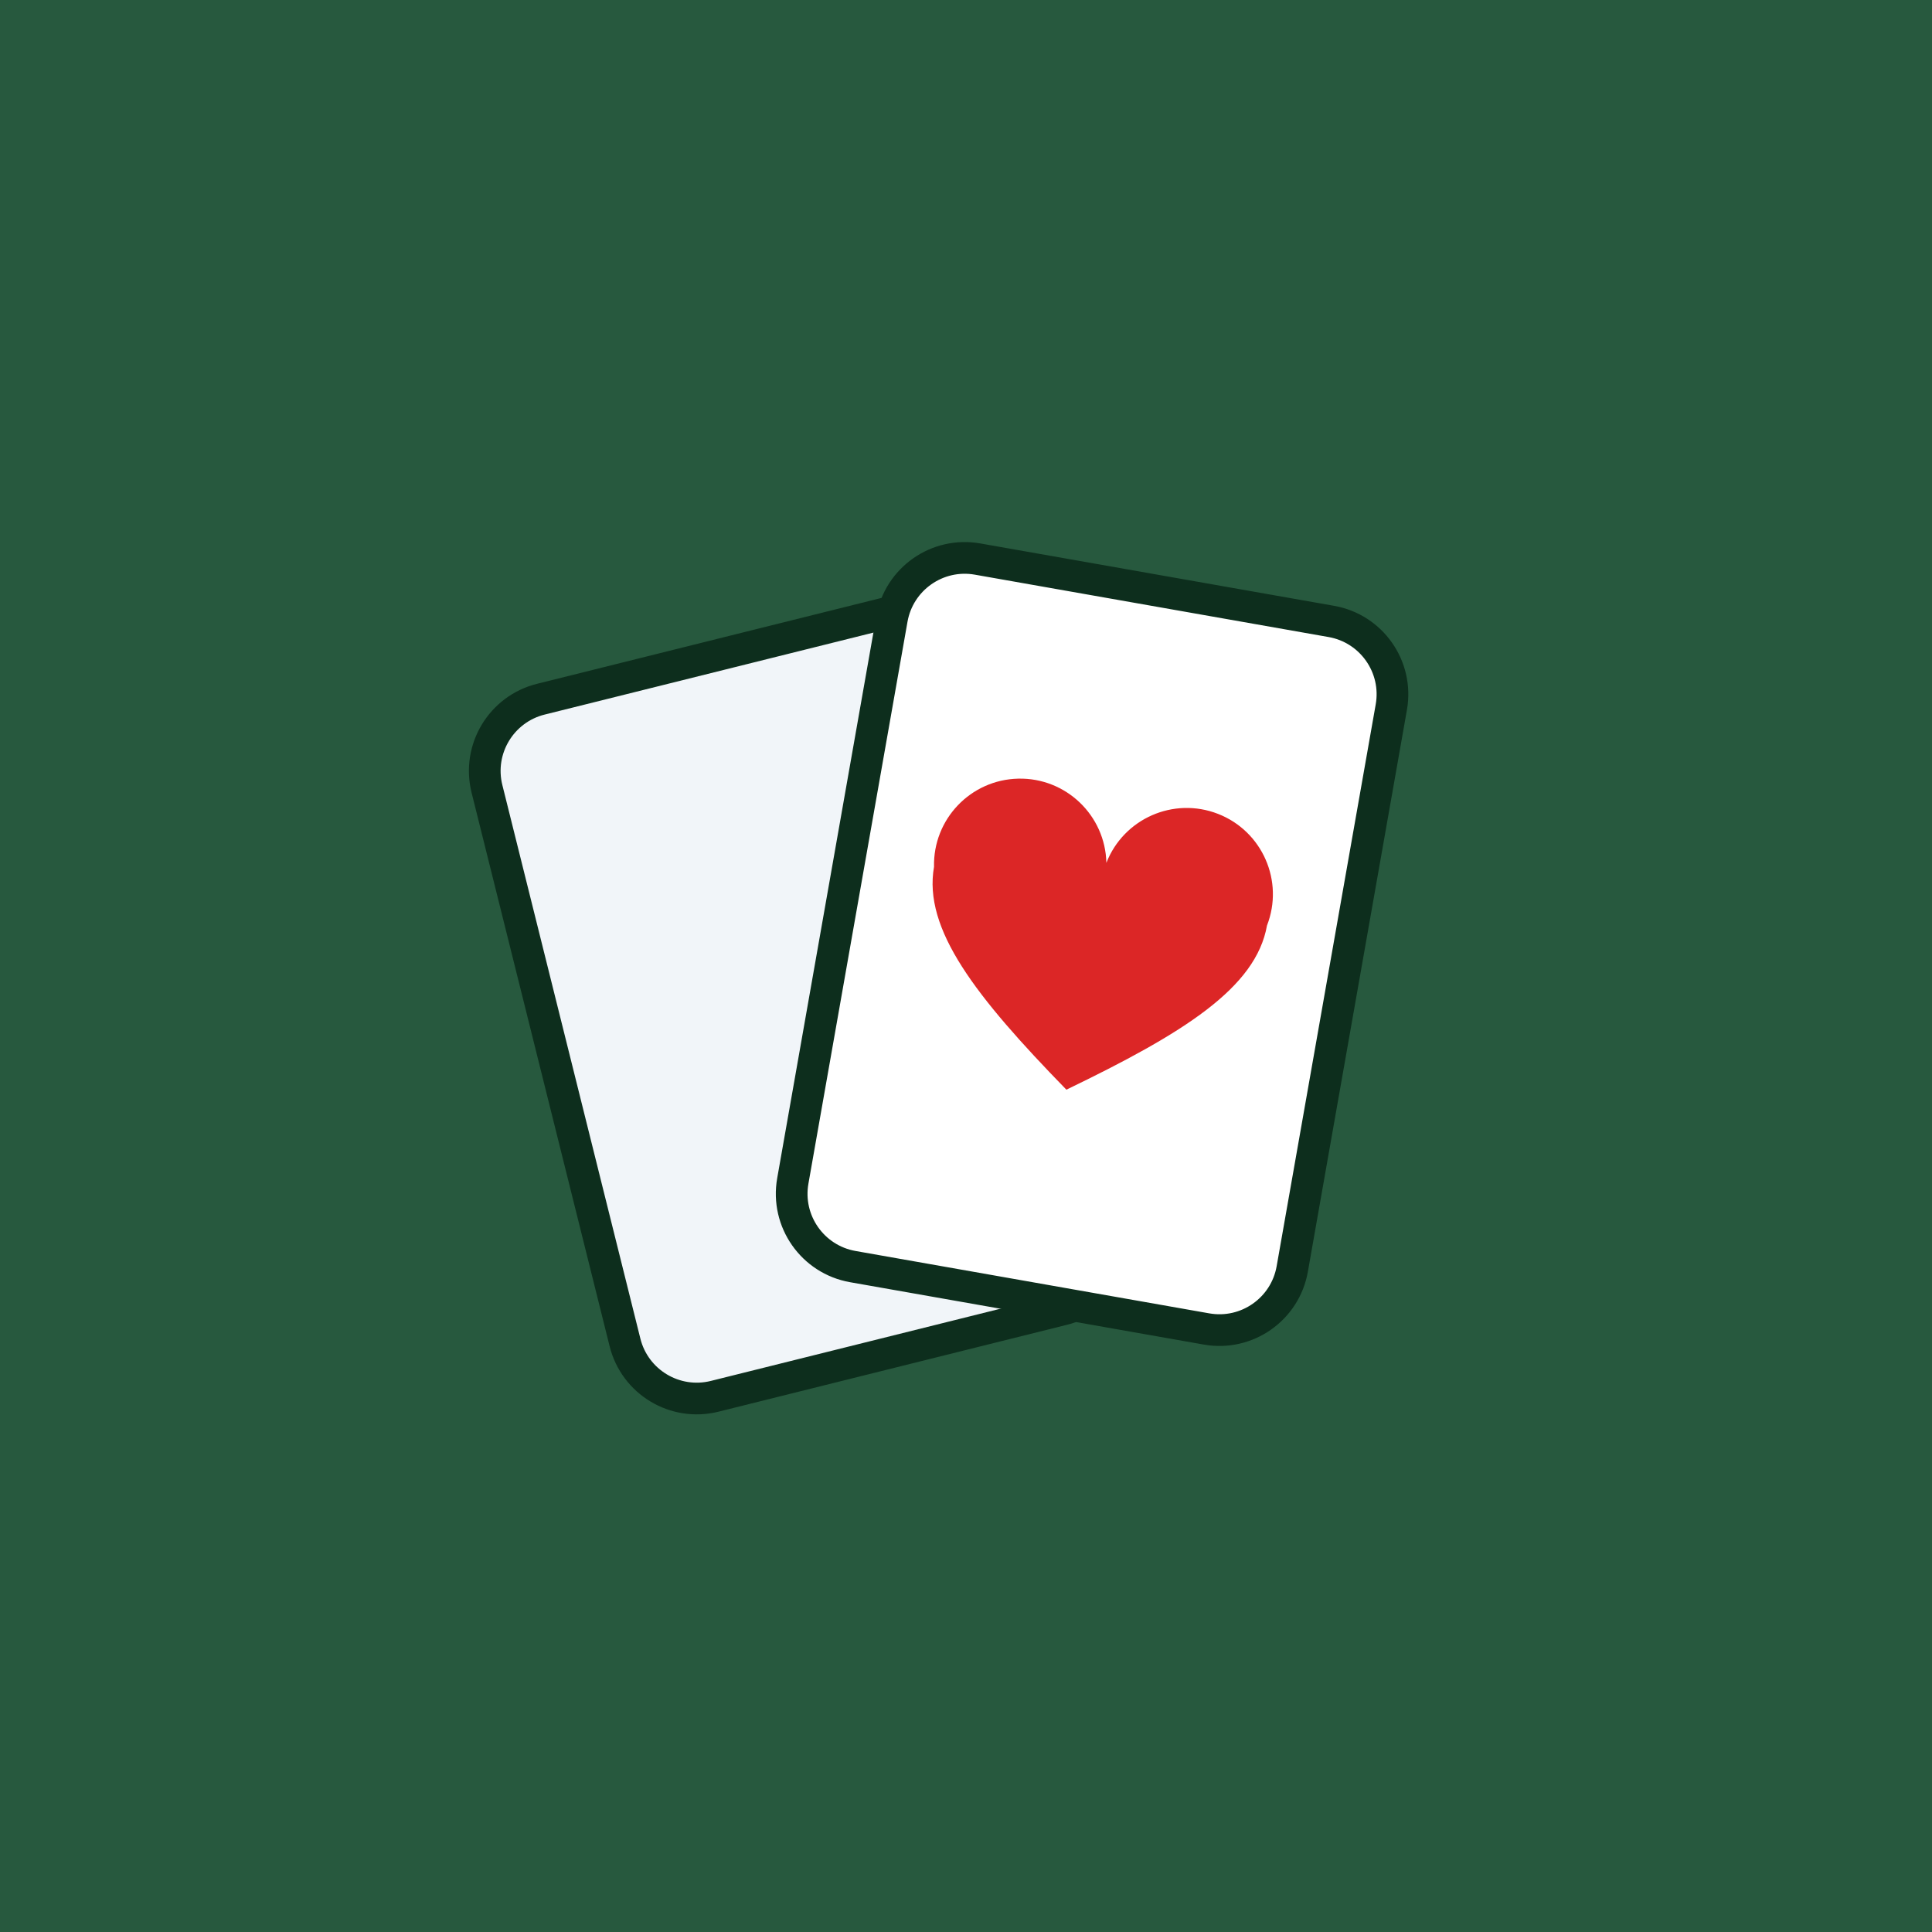
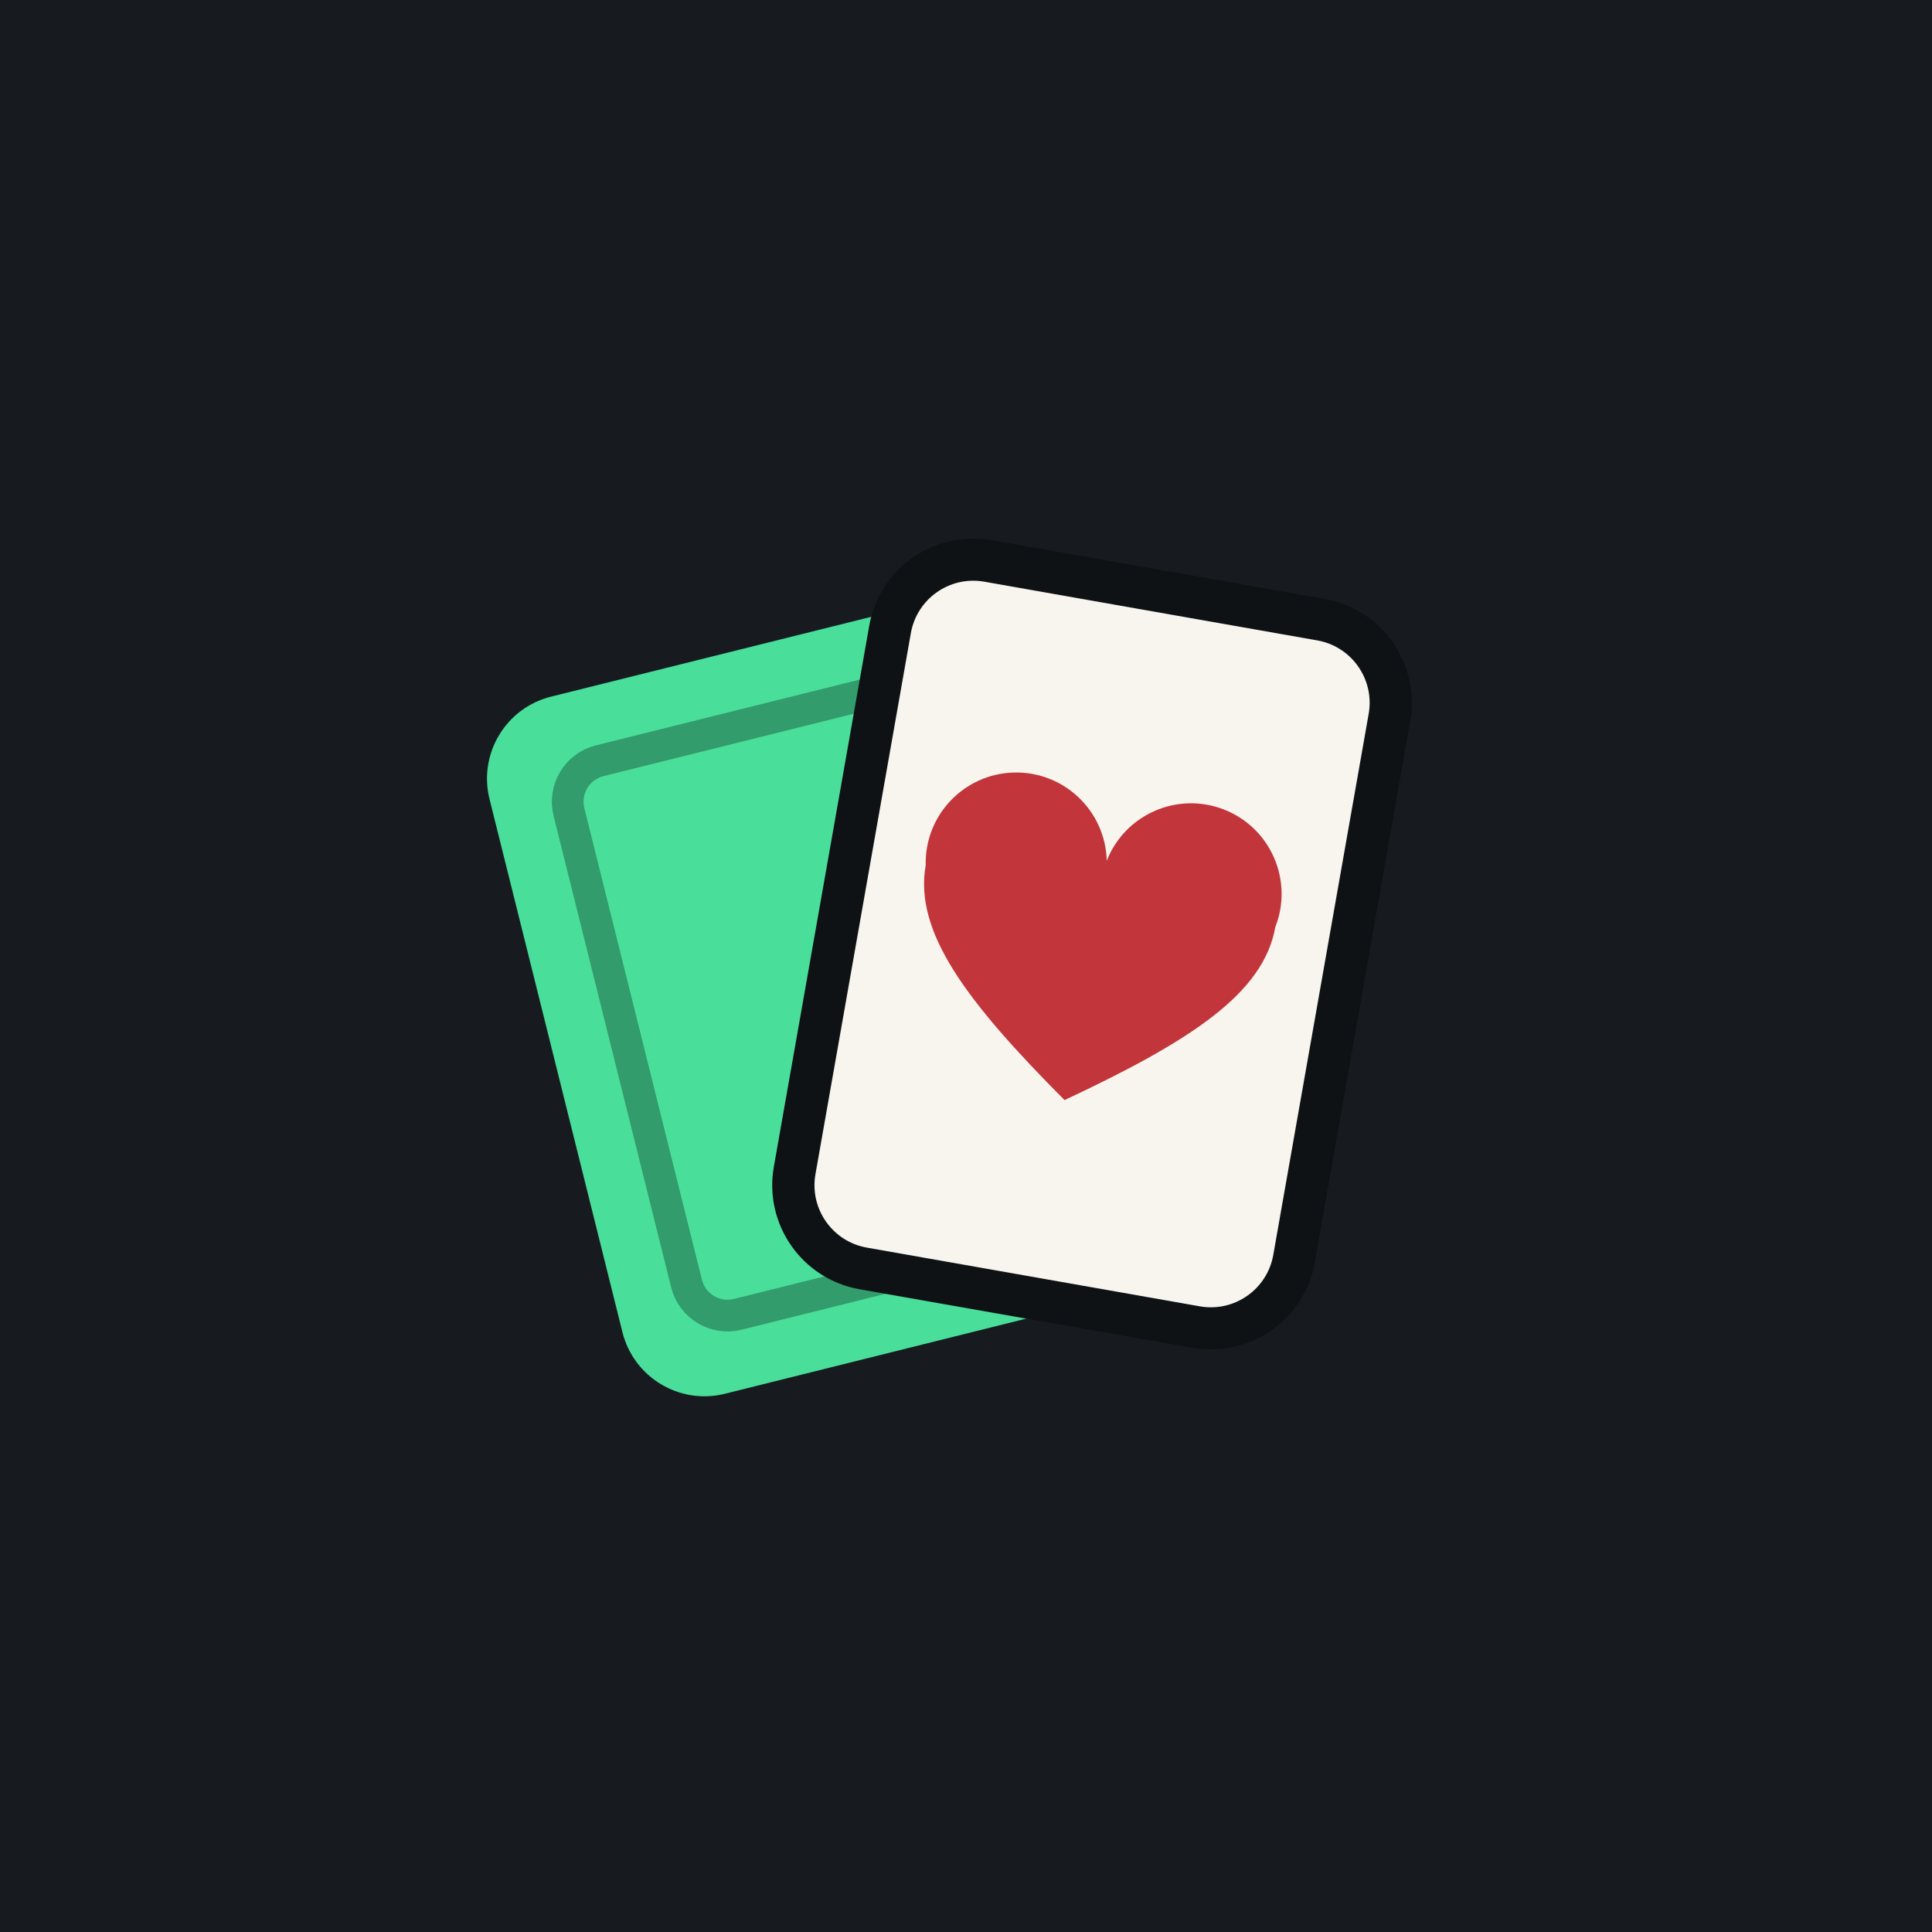
<svg xmlns="http://www.w3.org/2000/svg" viewBox="0 0 64 64">
-   <rect width="64" height="64" fill="#27593e" />
+   <rect width="64" height="64" fill="#171b20" />
  <g transform="translate(9.6 9.6) scale(0.7)">
    <g transform="rotate(-14 32 36)">
-       <rect x="13" y="15" width="24" height="34" rx="3.5" fill="#f1f5f9" stroke="#0d2e1d" stroke-width="1.5" />
+       <rect x="13" y="15" width="24" height="34" rx="4" fill="#4ade9b" />
+       <rect x="16.5" y="18.5" width="17" height="27" rx="2" fill="none" stroke="#062115" stroke-opacity=".35" stroke-width="1.5" />
    </g>
    <g transform="rotate(10 32 36)">
-       <rect x="25" y="13" width="24" height="34" rx="3.5" fill="#fff" stroke="#0d2e1d" stroke-width="1.5" />
-       <path d="M37 37c-5-3.6-8-6.3-8-9.3a3.6 3.6 0 0 1 8-1.6a3.6 3.6 0 0 1 8 1.6c0 3-3 5.7-8 9.3z" fill="#dc2626" />
+       <rect x="25" y="13" width="24" height="34" rx="4" fill="#f7f5ee" stroke="#0f1215" stroke-width="2" />
+       <path d="M37 37.5c-5.4-3.8-8.4-6.6-8.4-9.8a3.8 3.8 0 0 1 8.4-1.7a3.8 3.8 0 0 1 8.4 1.7c0 3.2-3 6-8.4 9.8z" fill="#c2353a" />
    </g>
  </g>
</svg>
